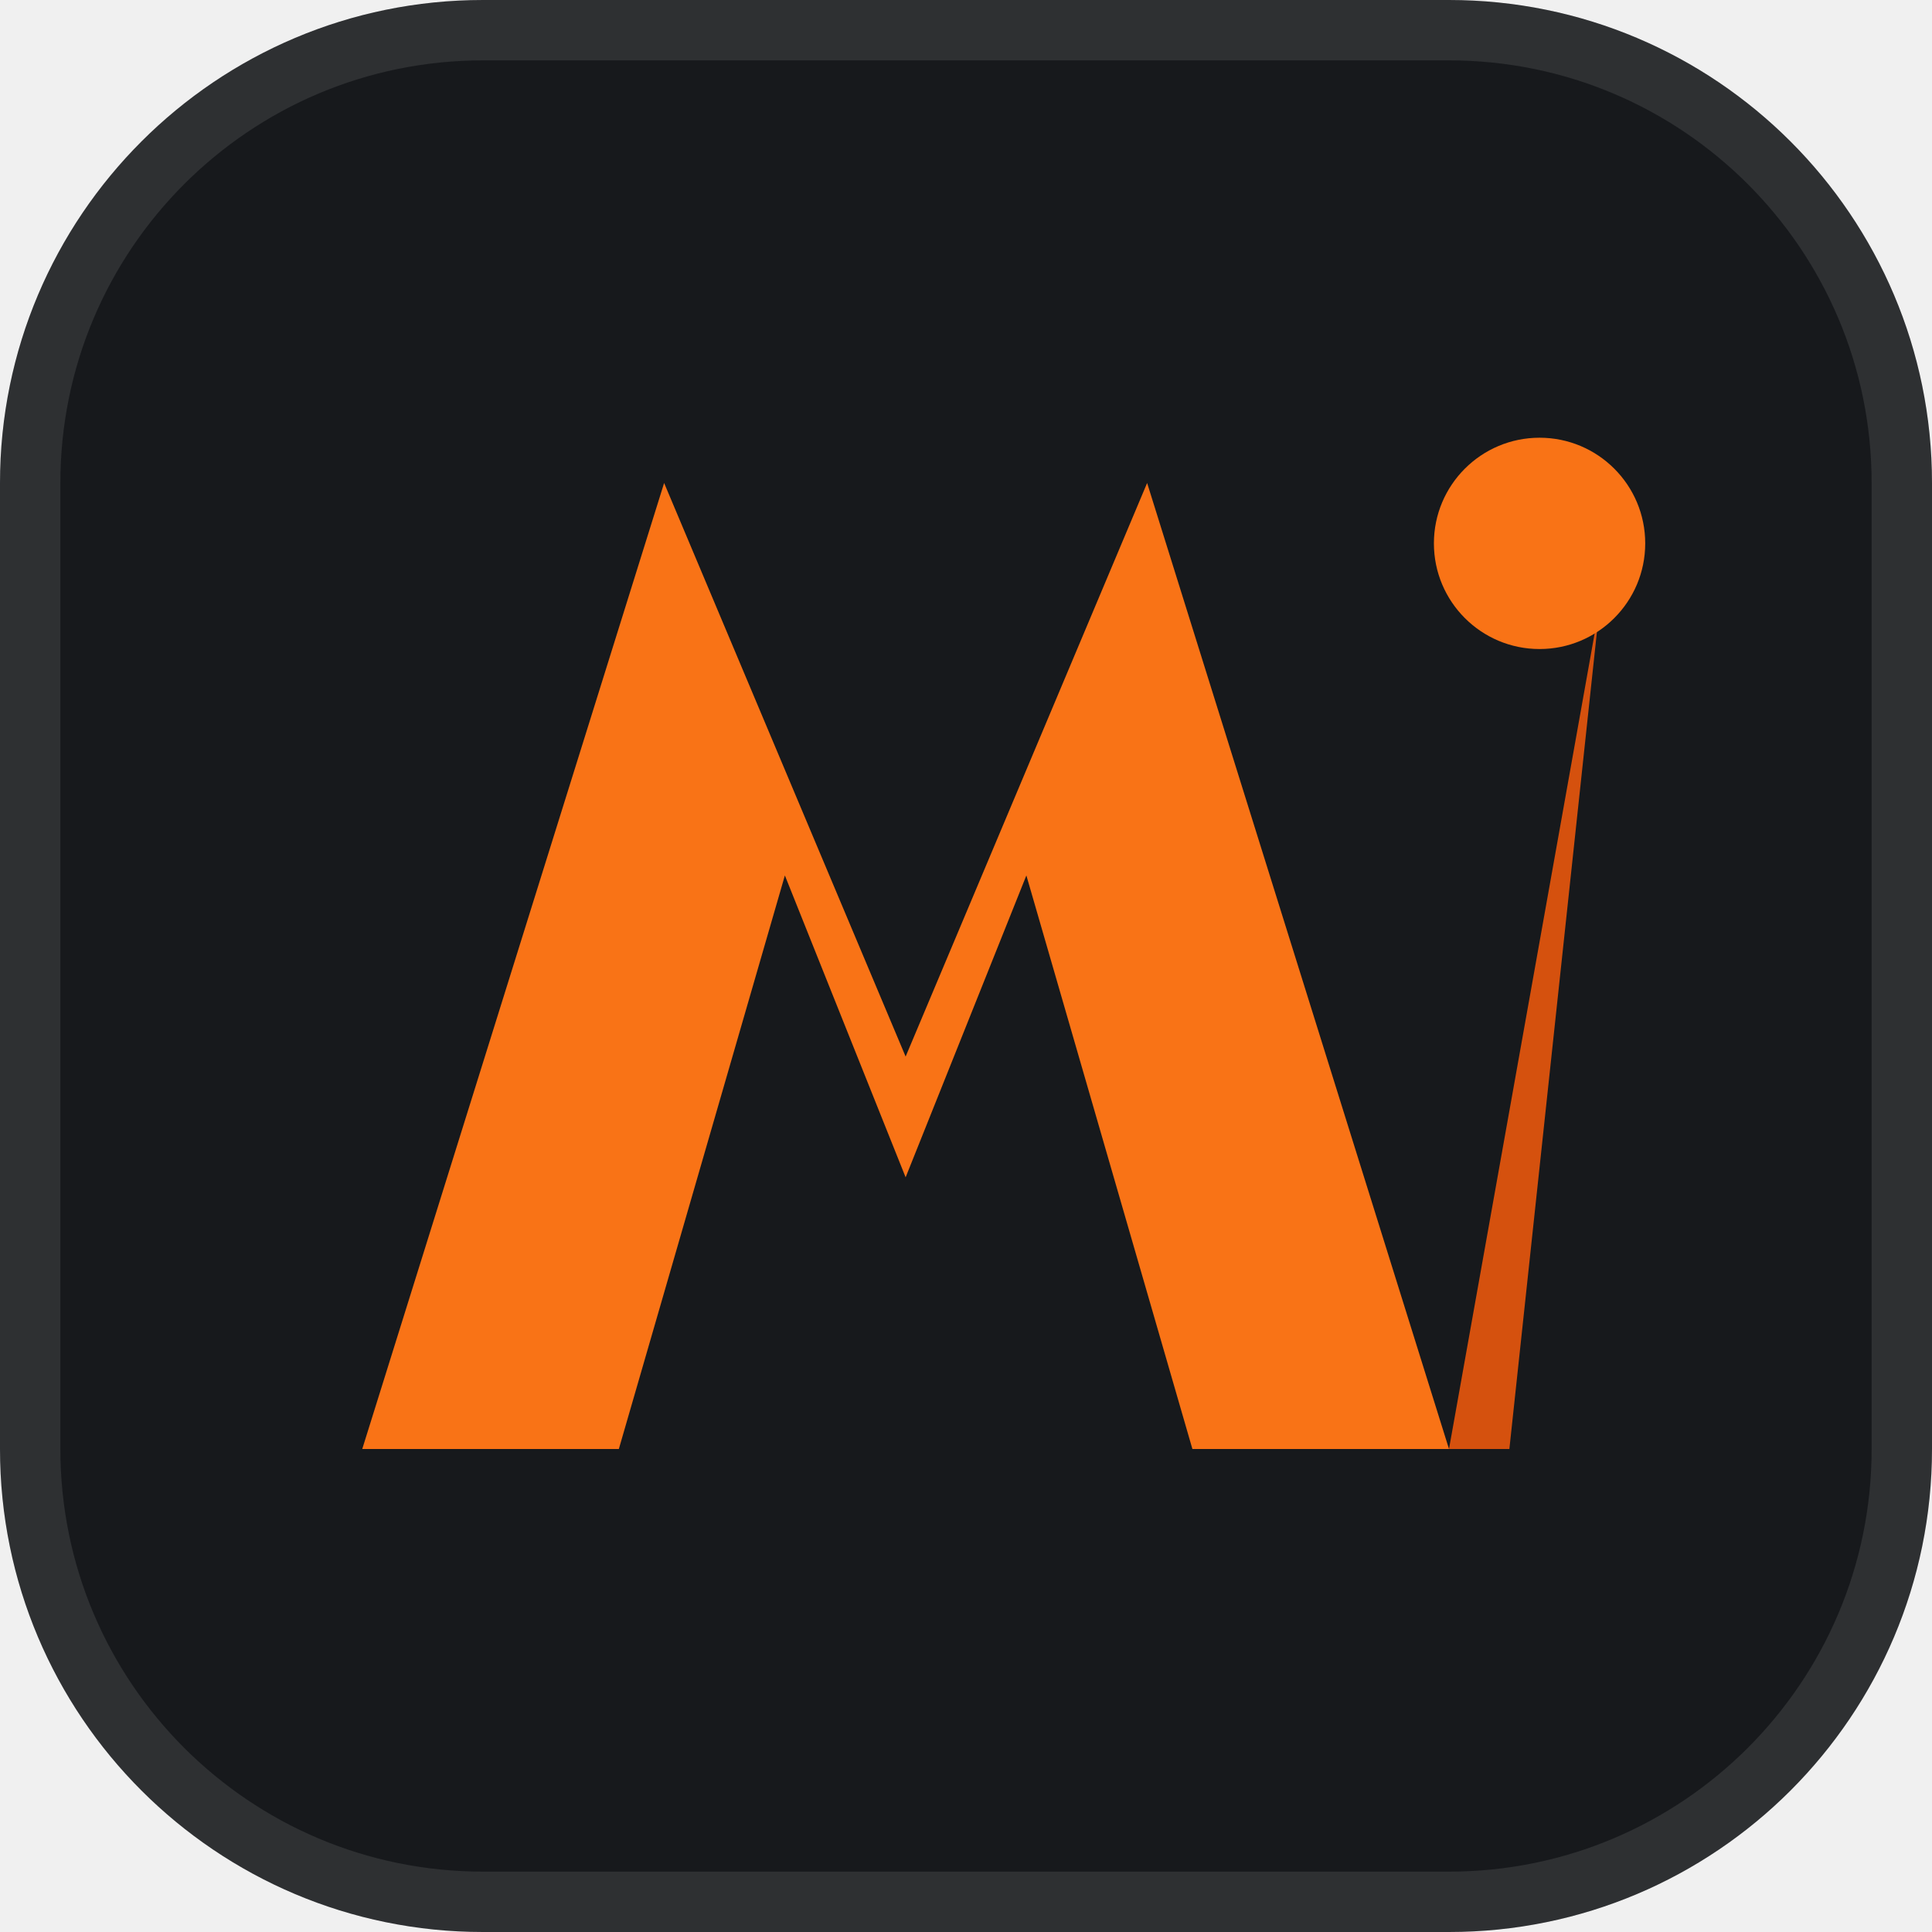
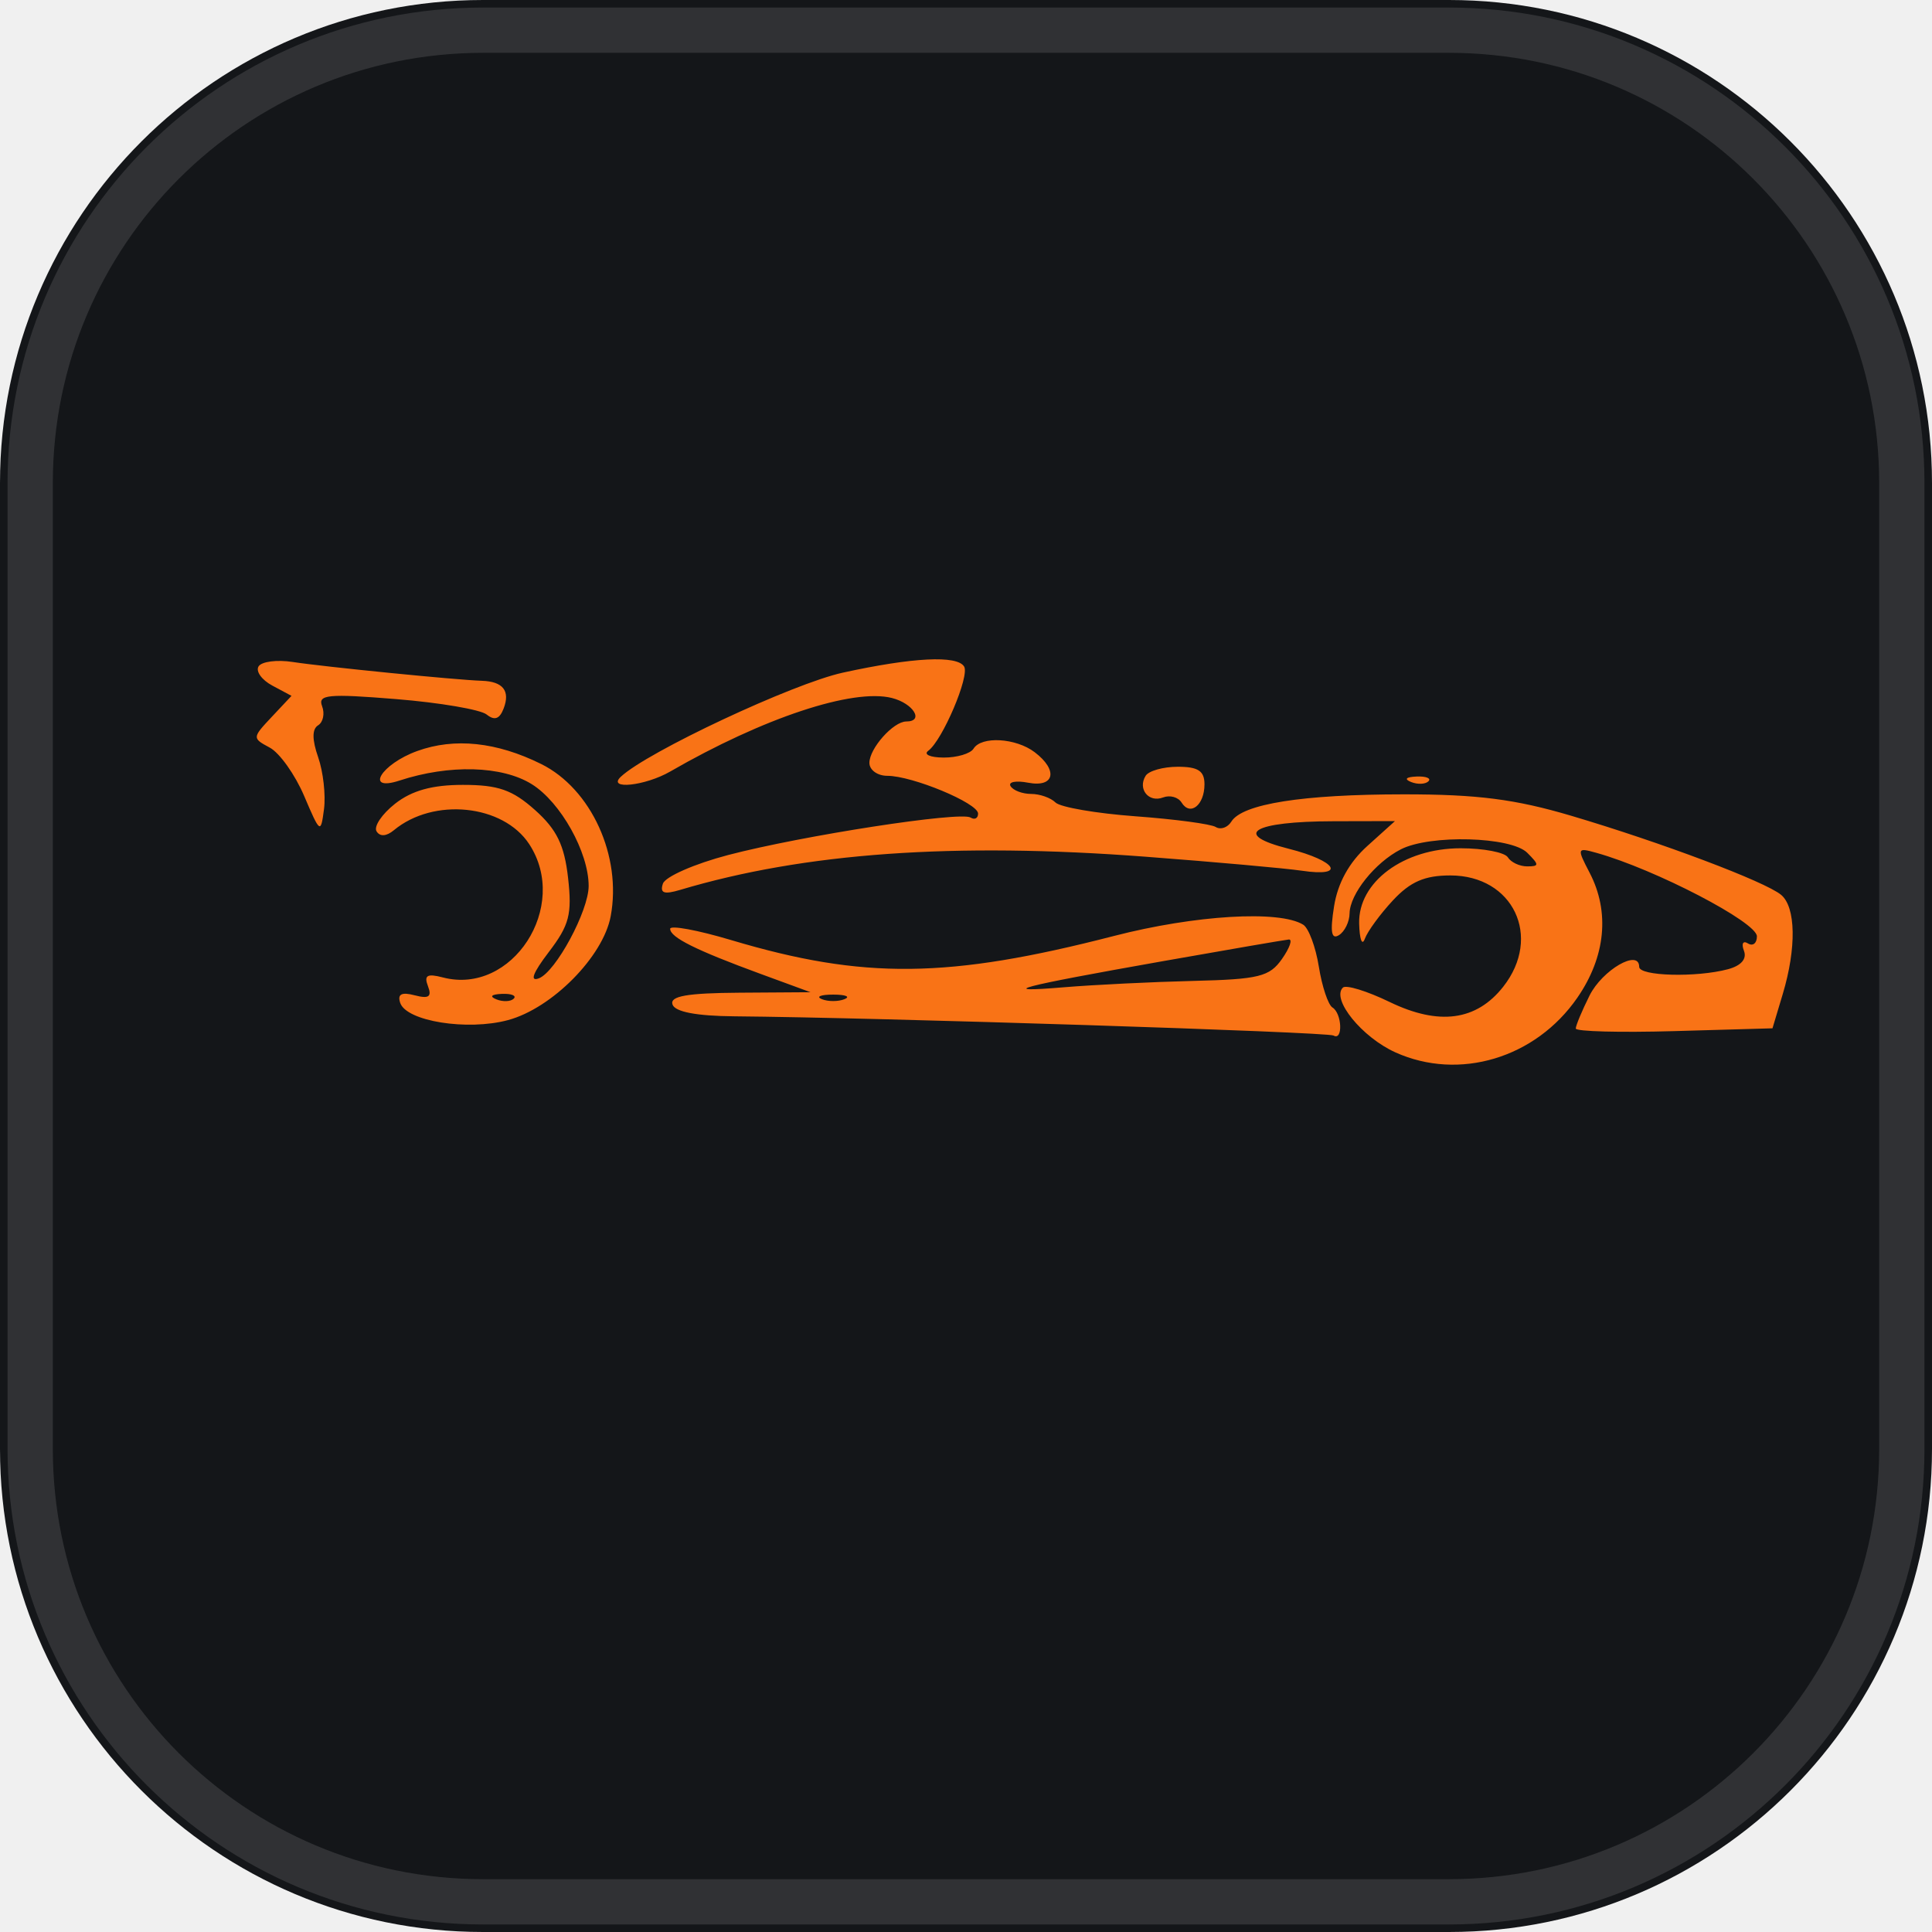
<svg xmlns="http://www.w3.org/2000/svg" viewBox="0 0 64 64" fill="none">
-   <rect width="64" height="64" rx="16" fill="#17191C" />
-   <rect x="1" y="1" width="62" height="62" rx="15" stroke="white" stroke-opacity="0.1" stroke-width="2" />
-   <path d="M12 48L22 16L30 35L38 16L48 48H39.5L34 29L30 39L26 29L20.5 48H12Z" fill="#F97316" />
-   <path d="M48 48L53 20L50 48H48Z" fill="#EA580C" opacity="0.9" />
-   <circle cx="51" cy="18" r="3.5" fill="#F97316" />
+   <rect width="64" height="64" rx="16" fill="#141619" />
+   <rect x="1" y="1" width="62" height="62" rx="15" stroke="white" stroke-opacity="0.12" stroke-width="1.5" />
+   <g transform="translate(6, 17) scale(0.30)" fill="#F97316" fill-rule="evenodd">
+     <path d="M 8.550 16.919 C 8.217 17.458, 8.899 18.411, 10.066 19.035 L 12.188 20.171 10 22.500 C 7.843 24.796, 7.840 24.844, 9.786 25.885 C 10.871 26.466, 12.580 28.867, 13.584 31.221 C 15.355 35.377, 15.418 35.419, 15.777 32.679 C 15.980 31.128, 15.690 28.551, 15.133 26.952 C 14.452 24.998, 14.450 23.840, 15.128 23.421 C 15.683 23.078, 15.879 22.128, 15.565 21.309 C 15.074 20.028, 16.217 19.919, 23.747 20.529 C 28.561 20.919, 33.057 21.685, 33.738 22.232 C 34.609 22.930, 35.165 22.733, 35.612 21.569 C 36.361 19.617, 35.544 18.581, 33.197 18.506 C 30.405 18.417, 15.740 16.958, 12.328 16.430 C 10.583 16.160, 8.883 16.380, 8.550 16.919 M 73.071 17.607 C 67.561 18.811, 51.463 26.360, 48.550 29.105 C 46.997 30.568, 51.242 30.120, 54 28.529 C 64.281 22.600, 74.160 19.321, 78.480 20.405 C 80.855 21.002, 82.081 23, 80.071 23 C 78.645 23, 76 25.970, 76 27.571 C 76 28.357, 76.891 29, 77.980 29 C 80.745 29, 88 32.017, 88 33.168 C 88 33.690, 87.628 33.888, 87.173 33.607 C 86.034 32.903, 68.599 35.598, 60.398 37.746 C 56.694 38.717, 53.454 40.139, 53.198 40.907 C 52.847 41.960, 53.318 42.129, 55.116 41.592 C 68.815 37.503, 85.350 36.325, 106.500 37.933 C 114.200 38.518, 121.963 39.214, 123.750 39.479 C 128.710 40.215, 127.620 38.393, 122.297 37.053 C 115.970 35.460, 118.300 34.036, 127.266 34.015 L 134.032 34 130.981 36.750 C 128.972 38.561, 127.718 40.833, 127.309 43.405 C 126.860 46.230, 127.008 47.113, 127.844 46.596 C 128.480 46.203, 129.010 45.121, 129.022 44.191 C 129.050 42.055, 131.838 38.573, 134.684 37.117 C 137.919 35.463, 146.851 35.708, 148.643 37.500 C 149.976 38.833, 149.975 39, 148.630 39 C 147.799 39, 146.840 38.550, 146.500 38 C 146.160 37.450, 143.813 37, 141.285 37 C 134.996 37, 129.966 40.726, 130.079 45.301 C 130.122 47.060, 130.404 47.825, 130.704 47 C 131.004 46.175, 132.403 44.262, 133.812 42.750 C 135.733 40.688, 137.319 40, 140.148 40 C 147.092 40, 150.316 46.785, 145.988 52.288 C 143.026 56.053, 138.886 56.607, 133.434 53.968 C 130.938 52.760, 128.618 52.048, 128.280 52.387 C 126.988 53.678, 130.392 57.873, 134.081 59.537 C 141.124 62.712, 149.565 60.176, 154.173 53.500 C 157.296 48.975, 157.781 44.020, 155.523 39.692 C 154.110 36.982, 154.136 36.905, 156.279 37.505 C 162.760 39.317, 174 45.164, 174 46.723 C 174 47.490, 173.555 47.843, 173.011 47.507 C 172.464 47.169, 172.266 47.530, 172.568 48.317 C 172.913 49.215, 172.265 49.964, 170.807 50.355 C 167.319 51.289, 161 51.121, 161 50.094 C 161 48.075, 156.933 50.428, 155.517 53.266 C 154.683 54.939, 153.999 56.576, 153.998 56.904 C 153.997 57.232, 158.884 57.361, 164.858 57.190 L 175.719 56.880 176.860 53.074 C 178.379 48.002, 178.302 43.495, 176.671 42.142 C 174.908 40.678, 163.437 36.357, 153.500 33.412 C 147.301 31.576, 143.137 31.043, 135 31.045 C 123.819 31.048, 117.175 32.099, 115.966 34.056 C 115.557 34.716, 114.783 34.984, 114.245 34.652 C 113.707 34.319, 109.719 33.787, 105.383 33.469 C 101.048 33.151, 97.073 32.466, 96.550 31.946 C 96.027 31.426, 94.817 31, 93.859 31 C 92.901 31, 91.880 30.615, 91.589 30.144 C 91.298 29.674, 92.172 29.501, 93.530 29.761 C 96.453 30.320, 96.867 28.379, 94.250 26.392 C 92.170 24.813, 88.370 24.592, 87.500 26 C 87.160 26.550, 85.671 26.993, 84.191 26.985 C 82.711 26.976, 81.950 26.639, 82.500 26.235 C 84.070 25.081, 87.097 17.966, 86.458 16.931 C 85.678 15.670, 80.806 15.915, 73.071 17.607 M 26.075 26.260 C 22.067 27.711, 20.212 30.801, 24.116 29.523 C 29.628 27.719, 35.443 27.880, 38.724 29.927 C 41.911 31.916, 45 37.446, 45 41.162 C 45 43.909, 41.371 50.644, 39.504 51.360 C 38.469 51.757, 38.843 50.761, 40.590 48.470 C 42.870 45.482, 43.180 44.291, 42.727 40.269 C 42.319 36.647, 41.481 34.925, 39.083 32.782 C 36.584 30.550, 35.010 30, 31.119 30 C 27.722 30, 25.478 30.623, 23.625 32.080 C 22.171 33.224, 21.250 34.596, 21.579 35.129 C 21.956 35.738, 22.666 35.692, 23.492 35.007 C 27.880 31.365, 35.560 32.153, 38.434 36.540 C 42.942 43.420, 36.565 53.268, 28.900 51.263 C 27.165 50.810, 26.796 51.026, 27.257 52.226 C 27.707 53.399, 27.352 53.643, 25.791 53.235 C 24.342 52.856, 23.868 53.103, 24.190 54.069 C 24.868 56.104, 31.610 57.182, 36.099 55.973 C 40.961 54.664, 46.596 48.965, 47.432 44.512 C 48.678 37.872, 45.285 30.437, 39.759 27.697 C 34.843 25.259, 30.191 24.771, 26.075 26.260 M 106.500 29 C 105.598 30.459, 106.842 31.998, 108.431 31.388 C 109.183 31.100, 110.099 31.352, 110.468 31.948 C 111.421 33.491, 113 32.239, 113 29.941 C 113 28.460, 112.304 28, 110.059 28 C 108.441 28, 106.840 28.450, 106.500 29 M 135.813 29.683 C 136.534 29.972, 137.397 29.936, 137.729 29.604 C 138.061 29.272, 137.471 29.036, 136.417 29.079 C 135.252 29.127, 135.015 29.364, 135.813 29.683 M 103 46.684 C 84.722 51.399, 75.353 51.501, 60.750 47.142 C 57.038 46.033, 54 45.472, 54 45.894 C 54 46.838, 56.821 48.244, 64 50.878 L 69.500 52.896 61.667 52.948 C 55.858 52.987, 53.943 53.323, 54.258 54.250 C 54.536 55.068, 56.900 55.519, 61.091 55.556 C 77.036 55.694, 126.576 57.284, 127.250 57.679 C 128.307 58.298, 128.190 55.235, 127.131 54.581 C 126.654 54.286, 125.977 52.260, 125.629 50.080 C 125.280 47.899, 124.502 45.810, 123.900 45.438 C 121.275 43.816, 111.967 44.371, 103 46.684 M 108.500 49.450 C 92.404 52.298, 89.784 52.988, 97.500 52.347 C 100.800 52.073, 107.212 51.758, 111.750 51.647 C 119.017 51.469, 120.185 51.181, 121.557 49.223 C 122.413 48, 122.750 47.034, 122.307 47.075 C 121.863 47.117, 115.650 48.185, 108.500 49.450 M 34.813 53.683 C 35.534 53.972, 36.397 53.936, 36.729 53.604 C 37.061 53.272, 36.471 53.036, 35.417 53.079 C 34.252 53.127, 34.015 53.364, 34.813 53.683 M 70.750 53.662 C 71.438 53.940, 72.563 53.940, 73.250 53.662 C 73.938 53.385, 73.375 53.158, 72 53.158 C 70.625 53.158, 70.063 53.385, 70.750 53.662" />
+   </g>
</svg>
